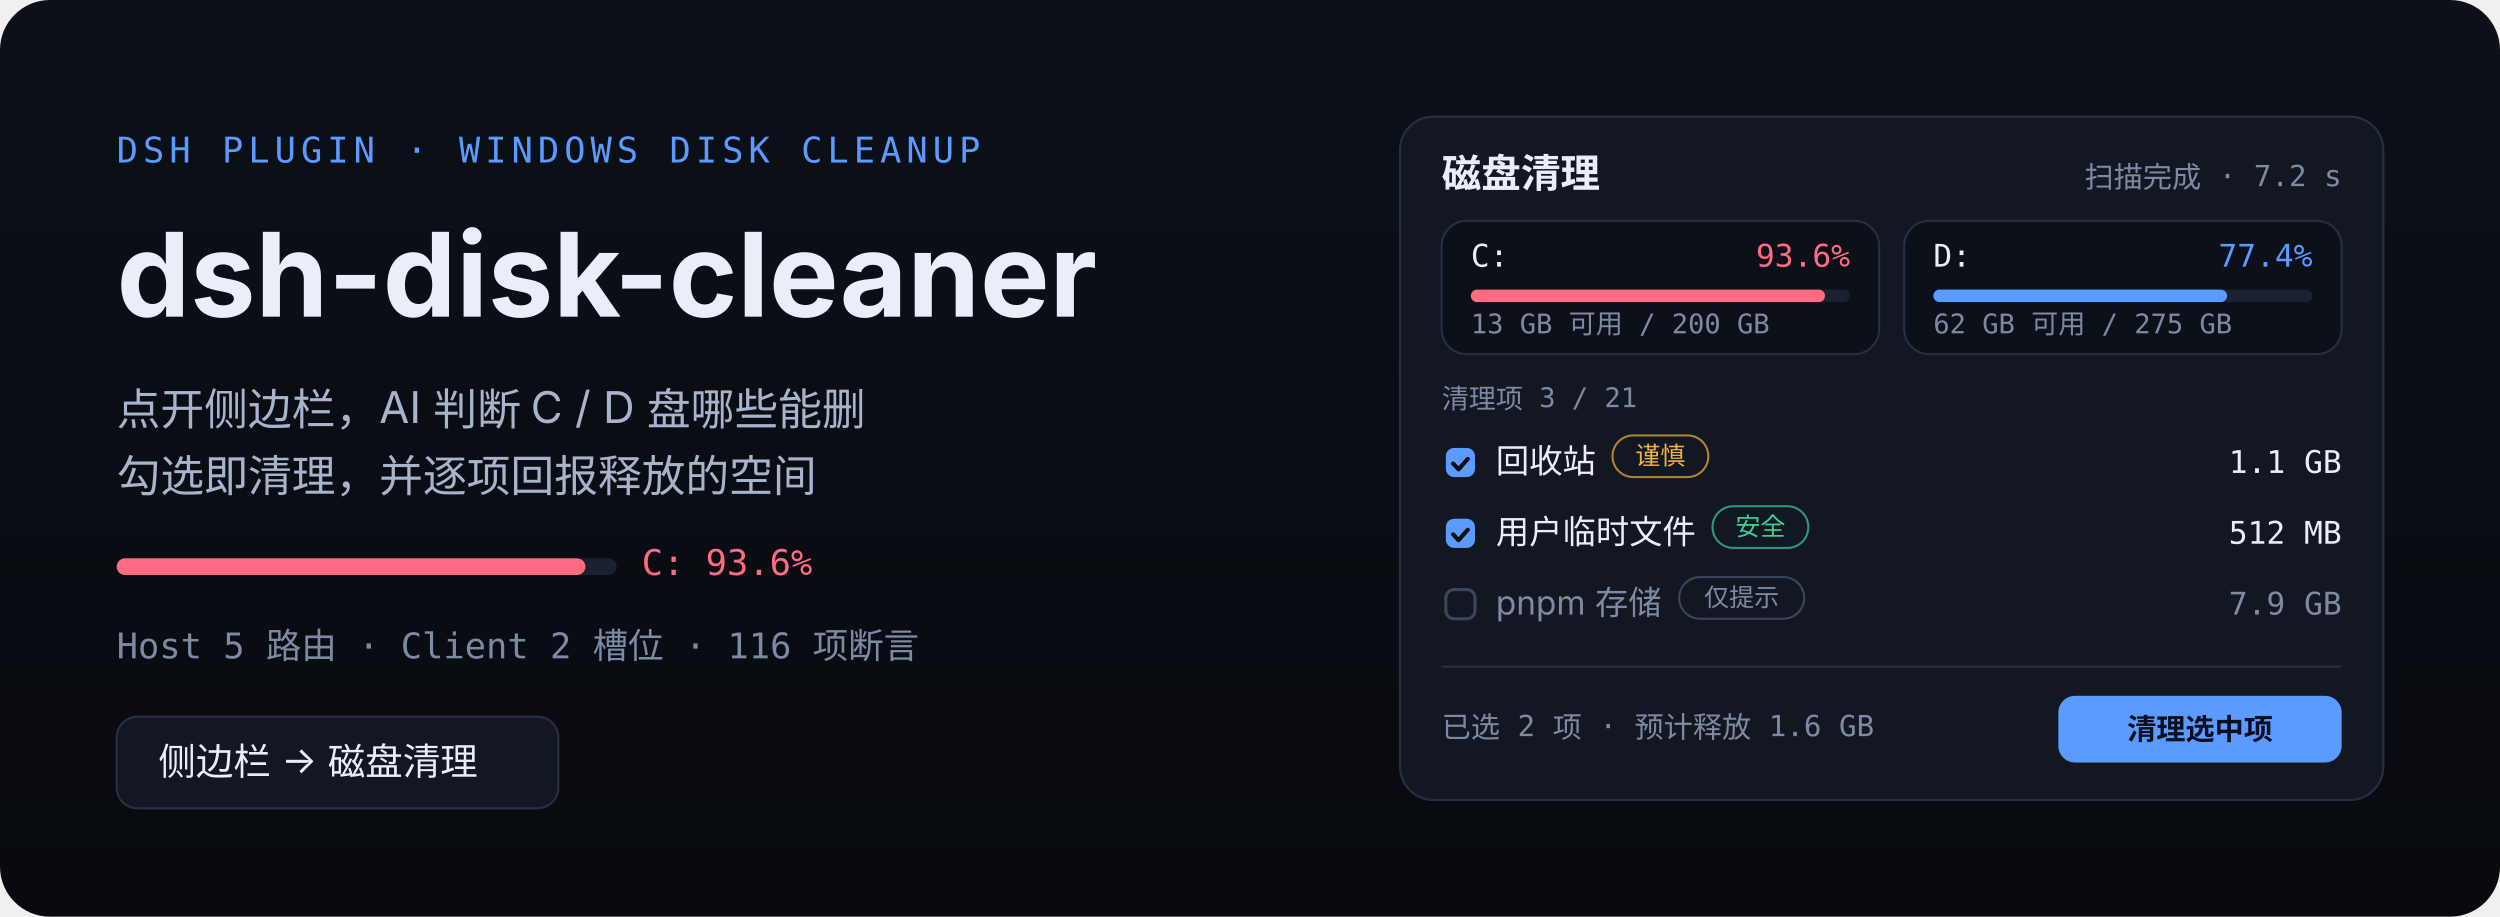
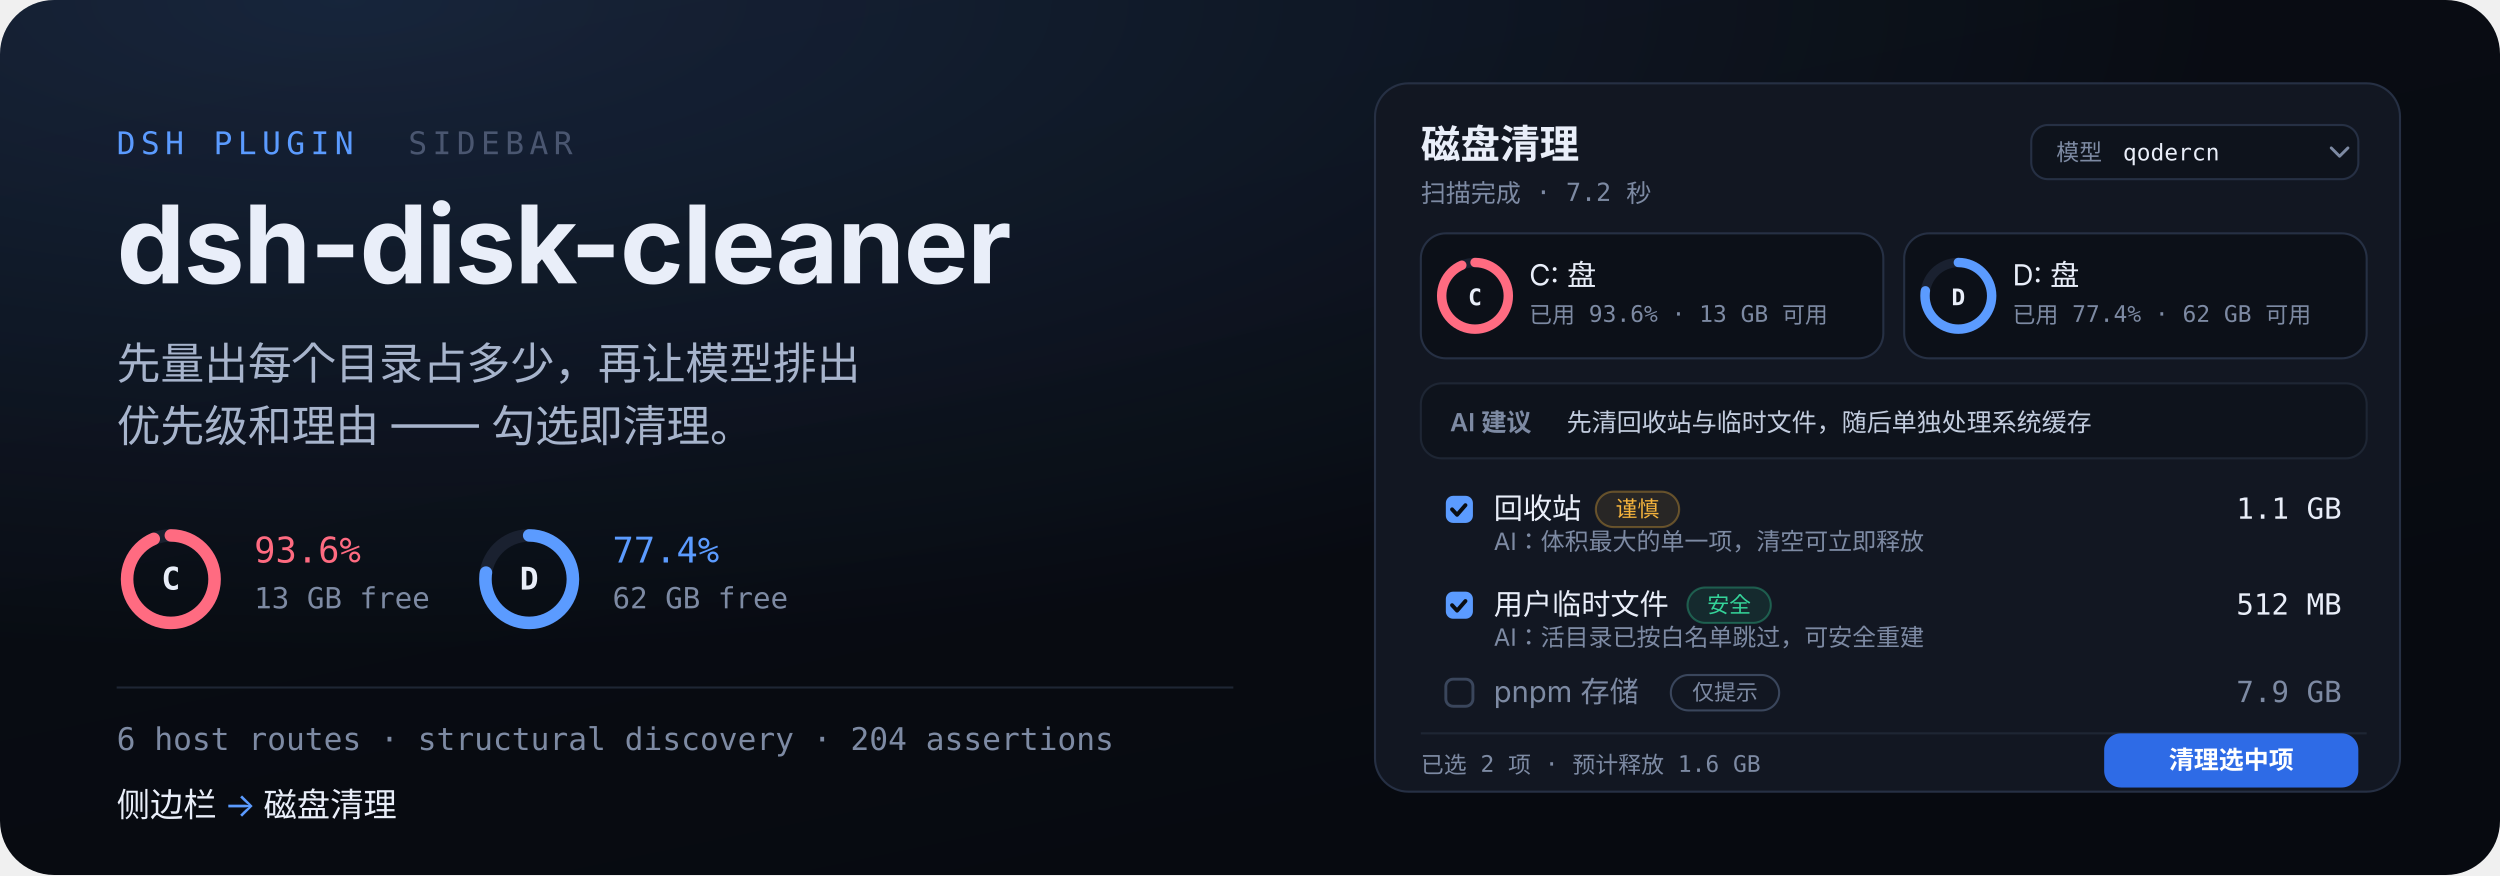
- <svg xmlns="http://www.w3.org/2000/svg" width="1200" height="440" viewBox="0 0 1200 440" role="img" aria-labelledby="heroTitle heroDesc">
+ <svg xmlns="http://www.w3.org/2000/svg" width="1200" height="420" viewBox="0 0 1200 420" role="img" aria-labelledby="heroTitle heroDesc">
  <defs>
-     <linearGradient id="heroBg" x1="0" y1="0" x2="0" y2="1">
-       <stop offset="0" stop-color="#0C1018" />
-       <stop offset="1" stop-color="#080A0F" />
+     <linearGradient id="heroBg" x1="0" y1="0" x2="0.6" y2="1">
+       <stop offset="0" stop-color="#0A0E15" />
+       <stop offset="1" stop-color="#070A10" />
    </linearGradient>
+     <radialGradient id="heroWash" cx="0.14" cy="0" r="0.75">
+       <stop offset="0" stop-color="#5B9BFF" stop-opacity="0.16" />
+       <stop offset="1" stop-color="#5B9BFF" stop-opacity="0" />
+     </radialGradient>
+     <clipPath id="panelClip">
+       <rect x="660" y="40" width="492" height="340" rx="16" />
+     </clipPath>
  </defs>
-   <rect width="1200" height="440" rx="24" fill="url(#heroBg)" />
+   <rect width="1200" height="420" rx="26" fill="url(#heroBg)" />
+   <rect width="1200" height="420" rx="26" fill="url(#heroWash)" />
  <g id="hero-identity">
-     <text x="56" y="78" font-family="ui-monospace, SFMono-Regular, Menlo, Consolas, monospace" font-size="17" letter-spacing="2.4" fill="#5B9BFF">DSH PLUGIN · WINDOWS DISK CLEANUP</text>
-     <text x="56" y="152" font-family="-apple-system, BlinkMacSystemFont, Segoe UI, PingFang SC, Microsoft YaHei, sans-serif" font-size="56" font-weight="700" fill="#E9EEF9">dsh-disk-cleaner</text>
-     <text x="56" y="204" font-family="-apple-system, BlinkMacSystemFont, Segoe UI, PingFang SC, Microsoft YaHei, sans-serif" font-size="21" fill="#A7B4CC">点开侧边栏，AI 判断 C / D 盘哪些能删</text>
-     <text x="56" y="236" font-family="-apple-system, BlinkMacSystemFont, Segoe UI, PingFang SC, Microsoft YaHei, sans-serif" font-size="21" fill="#A7B4CC">勾选即清理，并逐项回报释放的空间</text>
-     <rect x="56" y="268" width="240" height="8" rx="4" fill="#1A2130" />
-     <rect x="56" y="268" width="225" height="8" rx="4" fill="#FF6B81" />
-     <text x="308" y="276" font-family="ui-monospace, SFMono-Regular, Menlo, Consolas, monospace" font-size="17" fill="#FF6B81">C: 93.6%</text>
-     <text x="56" y="316" font-family="ui-monospace, SFMono-Regular, Menlo, Consolas, monospace" font-size="17" fill="#7D8AA3">Host 5 路由 · Client 2 槽位 · 116 项断言</text>
-     <rect x="56" y="344" width="212" height="44" rx="10" fill="#121722" stroke="#263044" />
-     <text x="76" y="372" font-family="-apple-system, BlinkMacSystemFont, Segoe UI, PingFang SC, Microsoft YaHei, sans-serif" font-size="18" fill="#E9EEF9">侧边栏 → 磁盘清理</text>
+     <text x="56" y="74" font-family="ui-monospace, SFMono-Regular, Menlo, Consolas, monospace" font-size="15" letter-spacing="2.6" fill="#5B9BFF">DSH PLUGIN</text>
+     <text x="196" y="74" font-family="ui-monospace, SFMono-Regular, Menlo, Consolas, monospace" font-size="15" letter-spacing="2.6" fill="#4A5670">SIDEBAR</text>
+     <text x="56" y="136" font-family="-apple-system, BlinkMacSystemFont, Segoe UI, PingFang SC, Microsoft YaHei, sans-serif" font-size="52" font-weight="700" letter-spacing="-0.5" fill="#E9EEF9">dsh-disk-cleaner</text>
+     <text x="56" y="182" font-family="-apple-system, BlinkMacSystemFont, Segoe UI, PingFang SC, Microsoft YaHei, sans-serif" font-size="21" fill="#A7B4CC">先量出每个目录占多少，再让模型排出</text>
+     <text x="56" y="212" font-family="-apple-system, BlinkMacSystemFont, Segoe UI, PingFang SC, Microsoft YaHei, sans-serif" font-size="21" fill="#A7B4CC">优先级和理由 —— 勾选即清理。</text>
+     <g id="hero-rings" transform="translate(56 252)">
+       <circle cx="26" cy="26" r="21" fill="none" stroke="#1A2130" stroke-width="6" />
+       <circle cx="26" cy="26" r="21" fill="none" stroke="#FF6B81" stroke-width="6" stroke-linecap="round" stroke-dasharray="123.5 131.9" transform="rotate(-90 26 26)" />
+       <text x="26" y="31" text-anchor="middle" font-family="ui-monospace, SFMono-Regular, Menlo, Consolas, monospace" font-size="15" font-weight="600" fill="#E9EEF9">C</text>
+       <text x="66" y="18" font-family="ui-monospace, SFMono-Regular, Menlo, Consolas, monospace" font-size="17" fill="#FF6B81">93.6%</text>
+       <text x="66" y="40" font-family="ui-monospace, SFMono-Regular, Menlo, Consolas, monospace" font-size="14" fill="#7D8AA3">13 GB free</text>
+       <circle cx="198" cy="26" r="21" fill="none" stroke="#1A2130" stroke-width="6" />
+       <circle cx="198" cy="26" r="21" fill="none" stroke="#5B9BFF" stroke-width="6" stroke-linecap="round" stroke-dasharray="102.1 131.9" transform="rotate(-90 198 26)" />
+       <text x="198" y="31" text-anchor="middle" font-family="ui-monospace, SFMono-Regular, Menlo, Consolas, monospace" font-size="15" font-weight="600" fill="#E9EEF9">D</text>
+       <text x="238" y="18" font-family="ui-monospace, SFMono-Regular, Menlo, Consolas, monospace" font-size="17" fill="#5B9BFF">77.4%</text>
+       <text x="238" y="40" font-family="ui-monospace, SFMono-Regular, Menlo, Consolas, monospace" font-size="14" fill="#7D8AA3">62 GB free</text>
+     </g>
+     <line x1="56" y1="330" x2="592" y2="330" stroke="#1E2634" />
+     <text x="56" y="360" font-family="ui-monospace, SFMono-Regular, Menlo, Consolas, monospace" font-size="15" fill="#7D8AA3">6 host routes · structural discovery · 204 assertions</text>
+     <text x="56" y="392" font-family="-apple-system, BlinkMacSystemFont, Segoe UI, PingFang SC, Microsoft YaHei, sans-serif" font-size="16" fill="#E9EEF9">侧边栏 <tspan fill="#5B9BFF">→</tspan> 磁盘清理</text>
  </g>
  <g id="hero-panel">
-     <rect x="672" y="56" width="472" height="328" rx="16" fill="#121722" stroke="#263044" />
-     <text x="692" y="90" font-family="-apple-system, BlinkMacSystemFont, Segoe UI, PingFang SC, Microsoft YaHei, sans-serif" font-size="19" font-weight="600" fill="#E9EEF9">磁盘清理</text>
-     <text x="1124" y="90" text-anchor="end" font-family="ui-monospace, SFMono-Regular, Menlo, Consolas, monospace" font-size="14" fill="#7D8AA3">扫描完成 · 7.2 s</text>
-     <rect x="692" y="106" width="210" height="64" rx="12" fill="#0C1018" stroke="#263044" />
-     <text x="706" y="128" font-family="ui-monospace, SFMono-Regular, Menlo, Consolas, monospace" font-size="15" fill="#E9EEF9">C:</text>
-     <text x="888" y="128" text-anchor="end" font-family="ui-monospace, SFMono-Regular, Menlo, Consolas, monospace" font-size="15" fill="#FF6B81">93.6%</text>
-     <rect x="706" y="139" width="182" height="6" rx="3" fill="#1A2130" />
-     <rect x="706" y="139" width="170" height="6" rx="3" fill="#FF6B81" />
-     <text x="706" y="160" font-family="ui-monospace, SFMono-Regular, Menlo, Consolas, monospace" font-size="13" fill="#7D8AA3">13 GB 可用 / 200 GB</text>
-     <rect x="914" y="106" width="210" height="64" rx="12" fill="#0C1018" stroke="#263044" />
-     <text x="928" y="128" font-family="ui-monospace, SFMono-Regular, Menlo, Consolas, monospace" font-size="15" fill="#E9EEF9">D:</text>
-     <text x="1110" y="128" text-anchor="end" font-family="ui-monospace, SFMono-Regular, Menlo, Consolas, monospace" font-size="15" fill="#5B9BFF">77.4%</text>
-     <rect x="928" y="139" width="182" height="6" rx="3" fill="#1A2130" />
-     <rect x="928" y="139" width="141" height="6" rx="3" fill="#5B9BFF" />
-     <text x="928" y="160" font-family="ui-monospace, SFMono-Regular, Menlo, Consolas, monospace" font-size="13" fill="#7D8AA3">62 GB 可用 / 275 GB</text>
-     <text x="692" y="196" font-family="ui-monospace, SFMono-Regular, Menlo, Consolas, monospace" font-size="13" fill="#7D8AA3">清理项 3 / 21</text>
-     <rect x="694" y="215" width="14" height="14" rx="4" fill="#5B9BFF" />
-     <path d="M697.5 222.5l2.6 2.8 4.4-5" stroke="#0A0D12" stroke-width="2" stroke-linecap="round" stroke-linejoin="round" fill="none" />
-     <text x="718" y="227" font-family="-apple-system, BlinkMacSystemFont, Segoe UI, PingFang SC, Microsoft YaHei, sans-serif" font-size="16" fill="#E9EEF9">回收站</text>
-     <rect x="774" y="209" width="46" height="20" rx="10" fill="none" stroke="#F5B33C" stroke-opacity="0.7" />
-     <text x="797" y="223" text-anchor="middle" font-family="-apple-system, BlinkMacSystemFont, Segoe UI, PingFang SC, Microsoft YaHei, sans-serif" font-size="12" fill="#F5B33C">谨慎</text>
-     <text x="1124" y="227" text-anchor="end" font-family="ui-monospace, SFMono-Regular, Menlo, Consolas, monospace" font-size="15" fill="#E9EEF9">1.1 GB</text>
-     <rect x="694" y="249" width="14" height="14" rx="4" fill="#5B9BFF" />
-     <path d="M697.5 256.5l2.6 2.8 4.4-5" stroke="#0A0D12" stroke-width="2" stroke-linecap="round" stroke-linejoin="round" fill="none" />
-     <text x="718" y="261" font-family="-apple-system, BlinkMacSystemFont, Segoe UI, PingFang SC, Microsoft YaHei, sans-serif" font-size="16" fill="#E9EEF9">用户临时文件</text>
-     <rect x="822" y="243" width="46" height="20" rx="10" fill="none" stroke="#34D399" stroke-opacity="0.7" />
-     <text x="845" y="257" text-anchor="middle" font-family="-apple-system, BlinkMacSystemFont, Segoe UI, PingFang SC, Microsoft YaHei, sans-serif" font-size="12" fill="#34D399">安全</text>
-     <text x="1124" y="261" text-anchor="end" font-family="ui-monospace, SFMono-Regular, Menlo, Consolas, monospace" font-size="15" fill="#E9EEF9">512 MB</text>
-     <rect x="694" y="283" width="14" height="14" rx="4" fill="none" stroke="#3A465C" stroke-width="1.5" />
-     <text x="718" y="295" font-family="-apple-system, BlinkMacSystemFont, Segoe UI, PingFang SC, Microsoft YaHei, sans-serif" font-size="16" fill="#7D8AA3">pnpm 存储</text>
-     <rect x="806" y="277" width="60" height="20" rx="10" fill="none" stroke="#3A465C" />
-     <text x="836" y="291" text-anchor="middle" font-family="-apple-system, BlinkMacSystemFont, Segoe UI, PingFang SC, Microsoft YaHei, sans-serif" font-size="12" fill="#7D8AA3">仅提示</text>
-     <text x="1124" y="295" text-anchor="end" font-family="ui-monospace, SFMono-Regular, Menlo, Consolas, monospace" font-size="15" fill="#7D8AA3">7.9 GB</text>
-     <line x1="692" y1="320" x2="1124" y2="320" stroke="#263044" />
-     <text x="692" y="354" font-family="ui-monospace, SFMono-Regular, Menlo, Consolas, monospace" font-size="14" fill="#7D8AA3">已选 2 项 · 预计释放 1.6 GB</text>
-     <rect x="988" y="334" width="136" height="32" rx="8" fill="#5B9BFF" />
-     <text x="1056" y="355" text-anchor="middle" font-family="-apple-system, BlinkMacSystemFont, Segoe UI, PingFang SC, Microsoft YaHei, sans-serif" font-size="14" font-weight="600" fill="#08101F">清理选中项</text>
+     <rect x="660" y="40" width="492" height="340" rx="16" fill="#121722" stroke="#263044" />
+     <g clip-path="url(#panelClip)">
+       <text x="682" y="76" font-family="-apple-system, BlinkMacSystemFont, Segoe UI, PingFang SC, Microsoft YaHei, sans-serif" font-size="19" font-weight="600" fill="#E9EEF9">磁盘清理</text>
+       <text x="682" y="97" font-family="ui-monospace, SFMono-Regular, Menlo, Consolas, monospace" font-size="12" fill="#7D8AA3">扫描完成 · 7.2 秒</text>
+       <rect x="975" y="60" width="157" height="26" rx="8" fill="#0E131C" stroke="#263044" />
+       <text x="987" y="77" font-family="ui-monospace, SFMono-Regular, Menlo, Consolas, monospace" font-size="11" fill="#7D8AA3">模型</text>
+       <text x="1019" y="77" font-family="ui-monospace, SFMono-Regular, Menlo, Consolas, monospace" font-size="11" fill="#E9EEF9">qodercn</text>
+       <path d="M1119 71l4 4 4-4" stroke="#7D8AA3" stroke-width="1.4" fill="none" stroke-linecap="round" stroke-linejoin="round" />
+       <rect x="682" y="112" width="222" height="60" rx="12" fill="#0C1018" stroke="#263044" />
+       <circle cx="708" cy="142" r="16" fill="none" stroke="#1A2130" stroke-width="4.5" />
+       <circle cx="708" cy="142" r="16" fill="none" stroke="#FF6B81" stroke-width="4.5" stroke-linecap="round" stroke-dasharray="94 100.5" transform="rotate(-90 708 142)" />
+       <text x="708" y="146.5" text-anchor="middle" font-family="ui-monospace, SFMono-Regular, Menlo, Consolas, monospace" font-size="11" font-weight="600" fill="#E9EEF9">C</text>
+       <text x="734" y="137" font-family="-apple-system, BlinkMacSystemFont, Segoe UI, PingFang SC, Microsoft YaHei, sans-serif" font-size="14" fill="#E9EEF9">C: 盘</text>
+       <text x="734" y="155" font-family="ui-monospace, SFMono-Regular, Menlo, Consolas, monospace" font-size="11" fill="#7D8AA3">已用 93.6% · 13 GB 可用</text>
+       <rect x="914" y="112" width="222" height="60" rx="12" fill="#0C1018" stroke="#263044" />
+       <circle cx="940" cy="142" r="16" fill="none" stroke="#1A2130" stroke-width="4.5" />
+       <circle cx="940" cy="142" r="16" fill="none" stroke="#5B9BFF" stroke-width="4.5" stroke-linecap="round" stroke-dasharray="77.8 100.5" transform="rotate(-90 940 142)" />
+       <text x="940" y="146.5" text-anchor="middle" font-family="ui-monospace, SFMono-Regular, Menlo, Consolas, monospace" font-size="11" font-weight="600" fill="#E9EEF9">D</text>
+       <text x="966" y="137" font-family="-apple-system, BlinkMacSystemFont, Segoe UI, PingFang SC, Microsoft YaHei, sans-serif" font-size="14" fill="#E9EEF9">D: 盘</text>
+       <text x="966" y="155" font-family="ui-monospace, SFMono-Regular, Menlo, Consolas, monospace" font-size="11" fill="#7D8AA3">已用 77.4% · 62 GB 可用</text>
+       <rect x="682" y="184" width="454" height="36" rx="10" fill="#0E131C" stroke="#1E2634" />
+       <text x="696" y="207" font-family="-apple-system, BlinkMacSystemFont, Segoe UI, PingFang SC, Microsoft YaHei, sans-serif" font-size="12" font-weight="640" fill="#7D8AA3">AI 建议</text>
+       <text x="752" y="207" font-family="-apple-system, BlinkMacSystemFont, Segoe UI, PingFang SC, Microsoft YaHei, sans-serif" font-size="12" fill="#C3CDDF">先清回收站与临时文件，随后单独处理系统缓存</text>
+       <rect x="694" y="238" width="13" height="13" rx="3.5" fill="#5B9BFF" />
+       <path d="M697 244.5l2.4 2.6 4-4.6" stroke="#0A0D12" stroke-width="1.9" fill="none" stroke-linecap="round" stroke-linejoin="round" />
+       <text x="717" y="249" font-family="-apple-system, BlinkMacSystemFont, Segoe UI, PingFang SC, Microsoft YaHei, sans-serif" font-size="14" fill="#E9EEF9">回收站</text>
+       <rect x="766" y="236" width="40" height="17" rx="8.5" fill="#F5B33C" fill-opacity="0.1" stroke="#F5B33C" stroke-opacity="0.34" />
+       <text x="786" y="248" text-anchor="middle" font-family="-apple-system, BlinkMacSystemFont, Segoe UI, PingFang SC, Microsoft YaHei, sans-serif" font-size="10.5" fill="#F5B33C">谨慎</text>
+       <text x="1124" y="249" text-anchor="end" font-family="ui-monospace, SFMono-Regular, Menlo, Consolas, monospace" font-size="14" fill="#E9EEF9">1.1 GB</text>
+       <text x="717" y="264" font-family="-apple-system, BlinkMacSystemFont, Segoe UI, PingFang SC, Microsoft YaHei, sans-serif" font-size="11.5" fill="#7D8AA3">AI：体积最大的单一项，清空可立即释放</text>
+       <rect x="694" y="284" width="13" height="13" rx="3.5" fill="#5B9BFF" />
+       <path d="M697 290.5l2.4 2.6 4-4.6" stroke="#0A0D12" stroke-width="1.9" fill="none" stroke-linecap="round" stroke-linejoin="round" />
+       <text x="717" y="295" font-family="-apple-system, BlinkMacSystemFont, Segoe UI, PingFang SC, Microsoft YaHei, sans-serif" font-size="14" fill="#E9EEF9">用户临时文件</text>
+       <rect x="810" y="282" width="40" height="17" rx="8.5" fill="#34D399" fill-opacity="0.1" stroke="#34D399" stroke-opacity="0.34" />
+       <text x="830" y="294" text-anchor="middle" font-family="-apple-system, BlinkMacSystemFont, Segoe UI, PingFang SC, Microsoft YaHei, sans-serif" font-size="10.5" fill="#34D399">安全</text>
+       <text x="1124" y="295" text-anchor="end" font-family="ui-monospace, SFMono-Regular, Menlo, Consolas, monospace" font-size="14" fill="#E9EEF9">512 MB</text>
+       <text x="717" y="310" font-family="-apple-system, BlinkMacSystemFont, Segoe UI, PingFang SC, Microsoft YaHei, sans-serif" font-size="11.5" fill="#7D8AA3">AI：活目录已按白名单跳过，可安全重建</text>
+       <rect x="694" y="326" width="13" height="13" rx="3.5" fill="none" stroke="#3A465C" stroke-width="1.4" />
+       <text x="717" y="337" font-family="-apple-system, BlinkMacSystemFont, Segoe UI, PingFang SC, Microsoft YaHei, sans-serif" font-size="14" fill="#7D8AA3">pnpm 存储</text>
+       <rect x="802" y="324" width="52" height="17" rx="8.5" fill="none" stroke="#3A465C" stroke-width="1" />
+       <text x="828" y="336" text-anchor="middle" font-family="-apple-system, BlinkMacSystemFont, Segoe UI, PingFang SC, Microsoft YaHei, sans-serif" font-size="10.5" fill="#7D8AA3">仅提示</text>
+       <text x="1124" y="337" text-anchor="end" font-family="ui-monospace, SFMono-Regular, Menlo, Consolas, monospace" font-size="14" fill="#7D8AA3">7.9 GB</text>
+       <line x1="682" y1="352" x2="1136" y2="352" stroke="#1E2634" />
+       <text x="682" y="371" font-family="ui-monospace, SFMono-Regular, Menlo, Consolas, monospace" font-size="11" fill="#7D8AA3">已选 2 项 · 预计释放 1.6 GB</text>
+       <rect x="1010" y="352" width="122" height="26" rx="8" fill="#2E6BE6" />
+       <text x="1071" y="369" text-anchor="middle" font-family="-apple-system, BlinkMacSystemFont, Segoe UI, PingFang SC, Microsoft YaHei, sans-serif" font-size="12" font-weight="600" fill="#FFFFFF">清理选中项</text>
+     </g>
  </g>
</svg>
